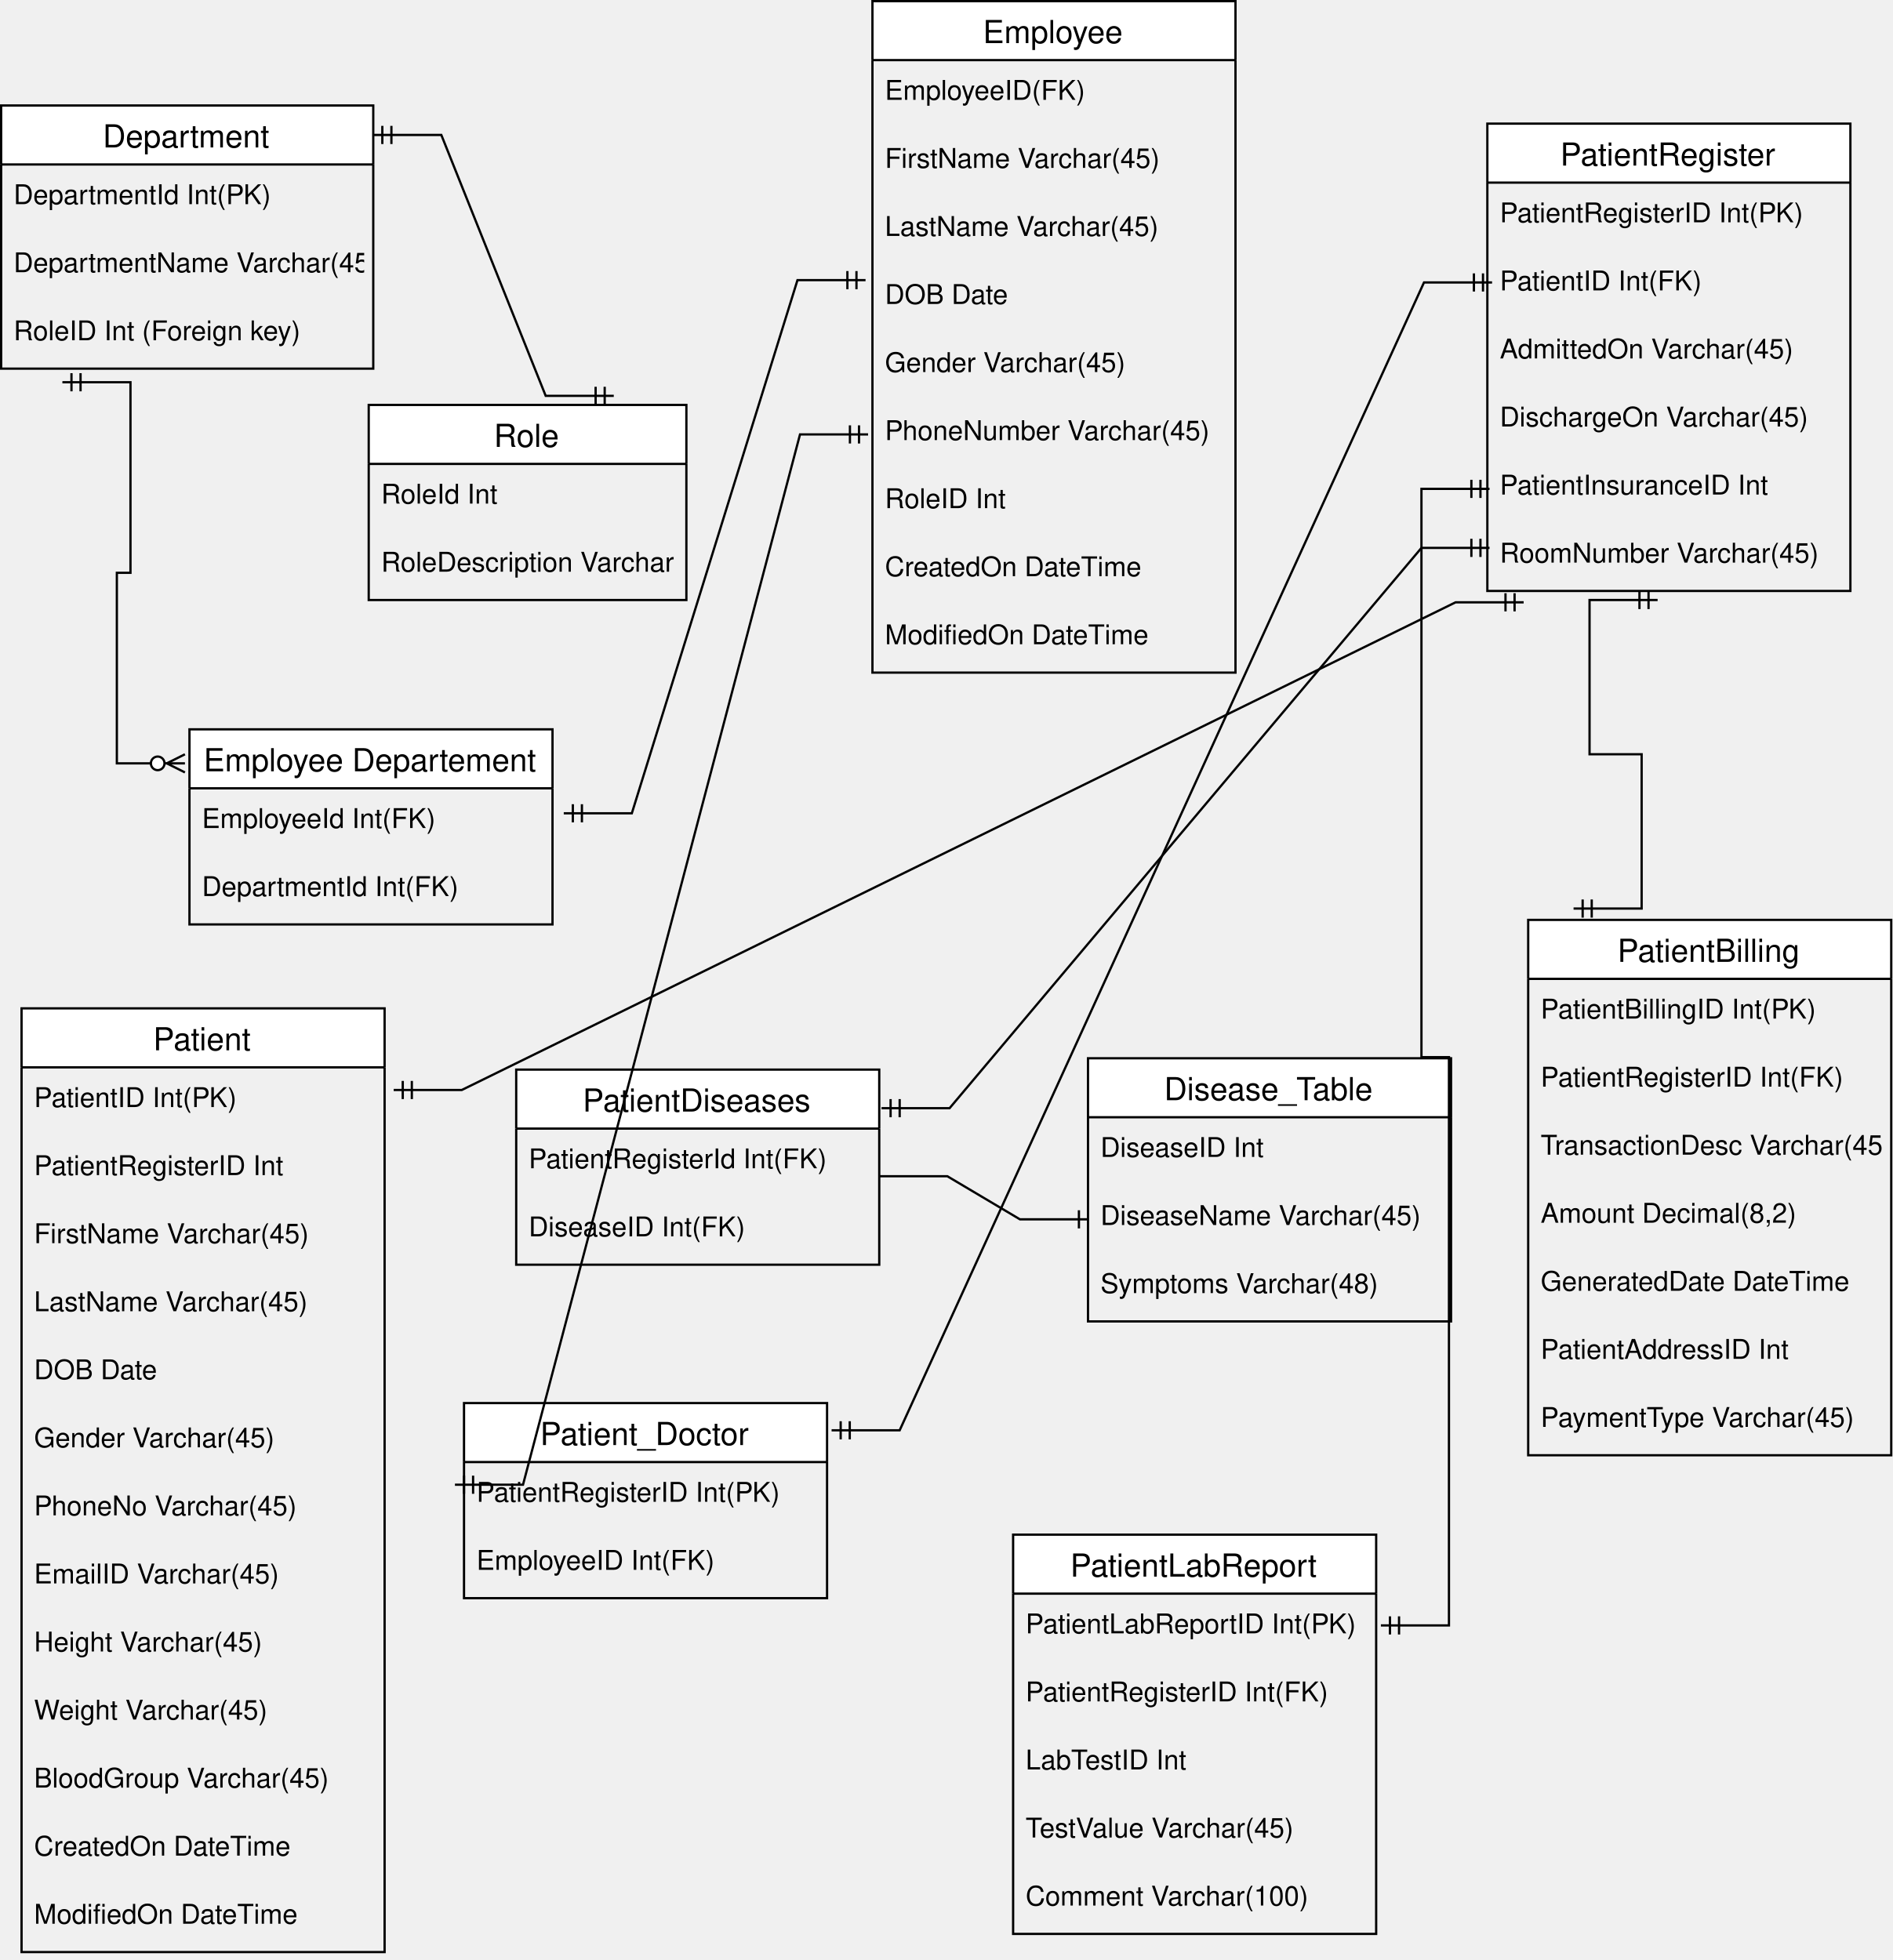
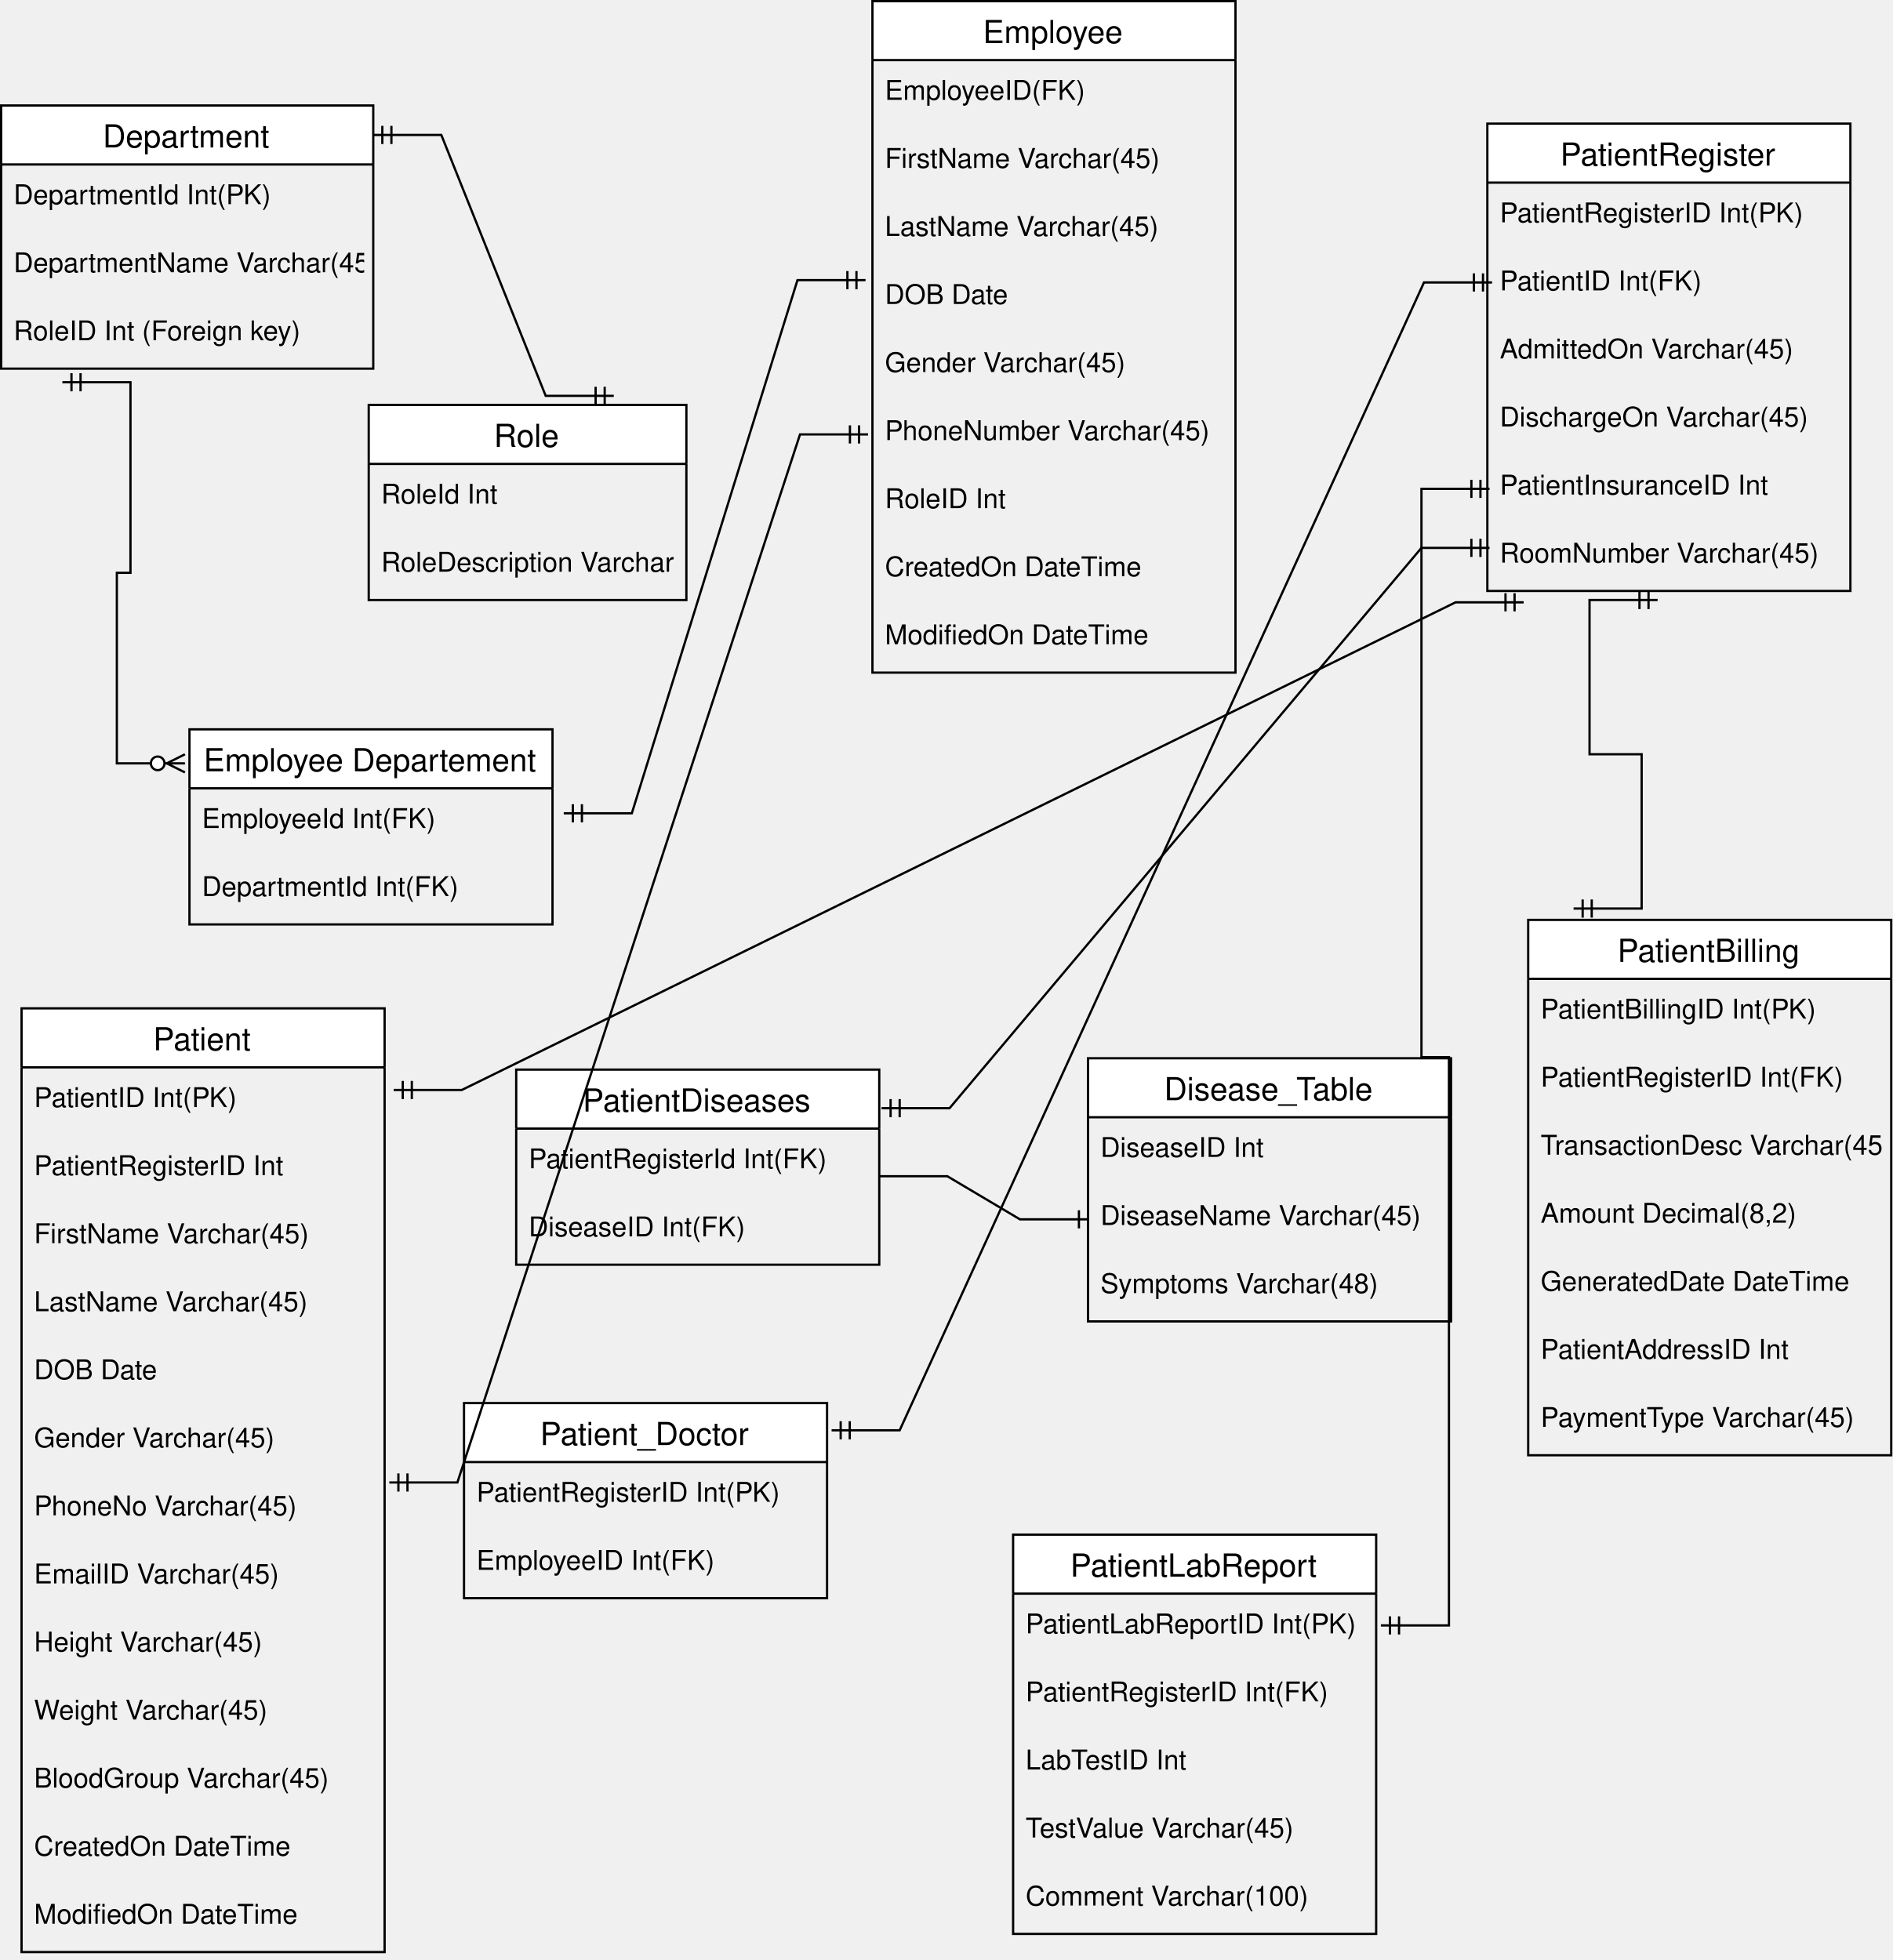
- <svg xmlns="http://www.w3.org/2000/svg" version="1.1" width="834px" height="864px" viewBox="-0.5 -0.5 834 864" content="&lt;mxfile host=&quot;app.diagrams.net&quot; modified=&quot;2022-04-12T17:17:25.870Z&quot; agent=&quot;5.0 (Windows NT 10.0; Win64; x64) AppleWebKit/537.36 (KHTML, like Gecko) Chrome/100.0.49.75 Safari/537.36&quot; etag=&quot;B2tW-2I9jpvIF2c7EKH_&quot; version=&quot;17.4.2&quot; type=&quot;github&quot;&gt;&lt;diagram id=&quot;Iy3N-nfoCOLkDRjxHkdD&quot; name=&quot;Page-1&quot;&gt;7Z1tc5s4EIB/jWd6H5xB4sXmY2Inae+aNpOkubtPHcUoNldAHsBN3F9/AiTbQvglRracqTqd1giQQc/uanclSx17EL9ep2g6uSEBjjrQCl479rADIYBen/5XlMyrkn4fVgXjNAyqImtZcB/+wuxOXjoLA5wJF+aERHk4ZYWgKhyRJMGjXLgQpSl5ES97JlEgFEzRGAs3FQX3IxRh6bK/wyCfsLeAvWX5RxyOJ+ybAfD86swTGv0Yp2SWsO/rQPu5/FOdjhGvi31vNkEBeVkpsi879iAlJK8+xa8DHBVtKzbb1Zqzi+dOcZLvdMPDt/x23PvP+e5bs5vvH3uPjxddABm+nyiasRYZYlppHhfVDmDnnD9+PudNlr2EcYQSenTxTJL8np2x6PFoEkbBZzQns+KZspy2ET+6mJA0/EWvRxE9BWgBPZ3mTCKgJ1xxX9zJ6kxxRq+55S8KakU36FW48DPKcv40JIrQNAufyucrboxROg6TC5LnJGYXoSgcJ/TziNaFU/5O1VMBhx7LDc3a/idOc/y6UsQa/hqTGOfpnF7CznYdt7qFKUkX2KyOl6XMAc+pyiaivDFZZ3I+XlS+ZE0/MNxvQu9vQP8poGc+JfmH27/+kASAvnVe8kvJDzwgEaHNNkxIJRFhFNWKsikahcn4M34uXspZltyx9yyKCG3N56hUkEkYBDgpgJIc5ehpIV1TEiZ52Q7uBf1LJXNgnbkdlz7TgB6D5TH9W1ye5gOS0MdEYYkOU9F4wYV4CJBhM+TN+rKdPWMNvd1I29ahQPOaG0F/QTGm5x5ROpqg9IPjGtytcLtHxO1+JN7g28dHN/gz6H6xXoNoPOoCCfYdifCnYaXP9N8PVyTFhc2D1g88/41wSxB3l4C1uPv6tduVgEtIcUB9HnZI3zfM53c4QnlIksvlGanVJnnMu2qcBOeFs0UPL+9+4ZQ8kBuUzHknvjwXoyT4WspF6RrhgMFd24kWj7ZRr1Zb1rIaekhemJav9FP065ram33HbSFvK3006It9tC/WkJFZOsLsplU/q1aP7QnVALdWD22vMc6lekr4i9duIw+eJA+X8TQic1zY+crw49K7M35dW7/OFkUGOE6DNWiQ2f7BnDq7t5b+wqW7Mi5do8K0c+kaMB/Q6G8K2wxoVaAbnbmjgnZk0IU7Z2x3a9sNQE803jJq56im25Hj8dJzD7jnbjRZ0opWJrsJ7+E02ZWj8ALvEGejNJwWvvgyDDes27BustrHZe1t8sGN5W7rddu+YLm7oNfbrZ+G/sGst7fB8R4aT2yNfrwjl9uTPbGrMM1MAlUxaf0+tyc7YoUZNKDVgm5MnR4VdK9hYOTrRZElQ7ncURu4b4C7GLfUSFceCbnGSUC9EqPE6jg7+jlDifPthLL5MoufDGylsHv6YdsSbHF40/Bt4WRb+vk6Et9Biml3HHxNWMf8EMamc27H2dbPWR61viFB+Bwa0CpBe/pBy3mRW5SH9FWHYUYbBWcSYpMR25kzP8sn3XLuvvaB6J6cLmHc7/A4zGhTmGHKLRrzjpJjvYa5pJV6c8/MUG5LWX9irC9H1EynLygsysGY8tam3IPinCLIj7eObdgHs+W8d1nLfaHkZrZ4s8K8I1PelyPsesdtTLoi2idg0uV4+yFFSYZGxYyEYnKCSaCp461/yKMvx93nMZmVE5iHeBTGKPpAO5wBNKRbkT6B8Y++PAnlGic4LZJp1QCXybKoYa1/DKS/NstyHgTU2c1MglwJaf0DIP2mvMq8mPb9MJ+a+QkqXXH9oyG+PEGh5otLiE3EvTNnHnHzpQgW0wmhvRv4hYQcgPzaVIsUhZmYu1ln3lHM7a9NsJhYWxVl/bG2L2dWzoM4zPngtum5FaHWH2b7clplGGYF3TE2rFWyPoFA25dzKtx6J9ksRcnIzE9Sw1p/oO3LSZU7QmIz11A5a+2hNrTW6vVn9HSHi3Yy4Vfr8MuxgBB+Ob6/G/iFhByAvKzldfIm/NqiNO8n/ILW2uypGfJUTVt7GLZYeVL4edfTA20I46WpIKw9+oKWnCMv8D6Wh8ZHU0Zaf+wFLXni4YDE1fJWC9DAsgzpdqS1R15U2NZ10sYJb+2Ed2ur1kFvxxUVnIOtTwvB9qS48b2bVeQd+d5g5+mGhnQb0ifgd8s5cbOAxgFI6/e/gZw4MwtoqAd9Au43kBNlZgUNRXRPwOWW82JmBQ3lnPUPdICGOYXlChrEgFboa2ufTwiBnC25jFEYlS62Aa0KtPblFRabDq2AZrsYGc4Kg2f9nOWk2N+Gs2rOvn7Oci7sIiIkuE7JbGpYq2Nt68+IQTkjZpZAUs5Zfz4MyvkwswSSetD602ENO/KwFPf3IRnllJUZwKrT3xkzP8u3WeKzyBywG/aDrYAEG7biMT/h2UnL3+GOPLBhR57l+u8dM3lMCeZjdtqNmyvKbjhb5ur7Q9m2xpA38Wyw7eunA9uOYMhhf9fpwCpmIjRCl/3x2tpmv49Sb0G7XmdOwnI3Pl7jL7UKur/zcKV6ztpNtzwmfT+Pp9S4ZauQ+wZyC8jHjLUaH08e35Bwqt0Lt2JOi67CiF8g7nyLX8P8H34r/fxvUX7WY0fD15XLhvOVg1uc0uC/7GdXdtCtbZfbGDVVO9Vu8LwWi7NWe9FuM44y7mPtyWv3RGfA5jzfvCkv/40m73V4C6jflbd5U245T39gwVxuxLzjDs30K9P5P6VwOp7PCwppBWfAtnnBUmDLo/nq0f4iuyqIm354qU8UPae+Lqe9nyh6fXHfSd8+qiTCo28Xvr8kdq0zCwiiaJ3B/URxYYXPLFu0xLan1xbzNNF2Fai2K9KnAtCCguQCr1bFvtaYL39yLBWQ87EnpwKNTgMov0SfqFZLEesTQFDbb73LJ6i9VQAhFAWwe2QbLGeGT04Al96ABWzRBDuVxdTqDayJQ47mmPJb+HCDu6c34PbFcQtQr+jQonj0iKmVKFqeKIr2CYiiZsfUdmxBgmywZ6/s8m6YVcT3dDiSJPKcwClL4tKJpB2I4ERWXumbeuYVuQa1cOvQUr21q1/8+O705R/WnEkb1OR27xxBvaJDm2J5BPHkFGCDKXZbhmXAFjTK0RuWLSZr76AArl4FcF0xSeb0atnVnTMTQHRqePLtWB3AO8iRMXEtEhMqe4Ay0QEV6JNKDXhDYkKzNy53AXt643Zt8x1HVQ9AD1NC8tXLUzSd3JAAF1f8Dw==&lt;/diagram&gt;&lt;/mxfile&gt;" resource="https://app.diagrams.net/?title=Copy%20of%20HMS%20system.drawio&amp;client=1#HMahima-01%2FTraining-Repository%2Fmain%2FHospital%20Management%20System%2FHospital%20Management%20System.drawio.svg" style="background-color: rgb(255, 255, 255);">
+ <svg xmlns="http://www.w3.org/2000/svg" version="1.1" width="834px" height="864px" viewBox="-0.5 -0.5 834 864" content="&lt;mxfile host=&quot;app.diagrams.net&quot; modified=&quot;2022-04-12T17:27:34.766Z&quot; agent=&quot;5.0 (Windows NT 10.0; Win64; x64) AppleWebKit/537.36 (KHTML, like Gecko) Chrome/100.0.49.75 Safari/537.36&quot; etag=&quot;jc5ucBeKNaPCPyJGLAx6&quot; version=&quot;17.4.3&quot; type=&quot;github&quot;&gt;&lt;diagram id=&quot;Iy3N-nfoCOLkDRjxHkdD&quot; name=&quot;Page-1&quot;&gt;7Z1tc5s4EIB/jWd6H5xB4sXmY2Inae+aNpOk6d2njmIUmysgD+Am7q8/8SJsIewQIwOeU6fTGgEy6Nld7a5kaaBP/NfrEC0XN8TB3gBqzutAnw4gBNAa0/+SknVWMh7DrGAeuk5WpG0K7t3fOL+Tla5cB0fchTEhXuwu80KQFc5IEOBZzF2IwpC88Jc9E8/hCpZojrmbkoL7GfKwcNl314kX+VvA0ab8I3bni/ybAbDs7MwTmv2ch2QV5N83gPpz+ic77SNWV/690QI55GWrSL8c6JOQkDj75L9OsJe0Ld9sVzvOFs8d4iCudcPDt/h2PvrX+GFrq5sfH0ePjxdDAHN8v5C3yltkimmlsZ9UO4GDc/b48Zo1WfTi+h4K6NHFMwni+/yMRo9nC9dzPqM1WSXPFMW0jdjRxYKE7m96PfLoKUAL6OkwziUCWtwV98mdeZ0hjug1t+xFQanoBr1yF35GUcyehngeWkbuU/p8yY0+CuducEHimPj5Rchz5wH9PKN14ZC9U/ZUwKDHYkPnbf8LhzF+3SrKG/4aEx/H4Zpekp8dGmZ2S64kQ6DndbxsZA5YRla24OUtl/VczudF5RvW9EOO+13o7T3oPzn0zKcg/nD71x+CANC3jlN+IfmJJ8QjtNmmAckkwvW8UlG0RDM3mH/Gz8lLGZuSu/w9kyJCW/PZSxVk4ToODhKgJEYxeiqka0ncIE7bwbygf6lkTrQzc2DSZ5rQY7A5pn+Ty8N4QgL6mMhN0WEqGi84EQ8OMqyGvF9f3mafs4ZWPdK6dizQrOZK0F+Qj+m5RxTOFij8YJgKdyPcZou4zY/Emnz7+Gg6fzrDL9qr481nQyDAviMe/jTN9Jn+++GKhDixeVD7idcKdyPc4+612xSAC0ixQ32e/JA2gRuv77CHYpcEl5szQqstYp911ThwzhNnix5e3v3GIXkgNyhYs058c85HgfM1lYvUNcJODndnJ5o82t6G3m5ZTavoIVlhmL7SL96vq2rv/DtuE3nb6qPBmO+jbb6GiKzCGc5v2vazSvXoFlcNMEv10Paa41ioJ4VfvHYTebAEebj0lx5Z48TOZ4Yfp96d8uua+nU6LzLAMCqsQYXMjo/m1OmjnfQLl+5KuXSVCtPMpavAfESjvy9sU6Blga505loFbYigE3dO2e7GthuAEW+8RdRGq6bbEOPx1HN3mOeuNFnQikYmuwrv8TTZFKPwBO8UR7PQXSa++CYMV6ybsK6y2u2ytvb54MpyN/W6dZuz3EMwGtXrp6F9NOtt7XG8p8oT26EfJ+RyW6InduWGkUqgSibdvc9tiY5YYgYVaLmgK1OnrYIeVQyMfL1IsmQoFjtqBfcdcItxyw7piiMh1zhwqFeilFgeZ6N7zlDgfLugbL6s/CcFWyrsUfewdQE2P7yp+DZwsrXu+RoC30mIaXfsfA3yjvnB9VXn3Iyz3j1ncdT6hjjus6tAywRtdQ9azIvcotilrzp1I9ooOBIQq4xYbc7sLJt0y7jbnQ9Ej8R0Sc79Ds/diDaFGqZ8Q2NOKDk2qphLmqk388wU5aaUu0+MjcWIOtfpCwqLclCmvLEptyA/pwiy4zfHNvSj2XLWu+zkXii5mi1erTAnZMrHYoRd7riVSZdEuwcmXYy3H0IURGiWzEhIJieoBJo83t0PeYzFuPvcJ6t0AvMUz1wfeR9ohzOBinQj0j0Y/xiLk1CucYDDJJmWDXCpLIsc1t2PgYx3ZlnOHYc6u5FKkEsh3f0AyLgqr7JOpn0/rJdqfoJMV7z70RBbnKBQ8sUFxCrirs2ZRdxsKYJiOiHU64EvJOQI5HemWoQoTMXc1TpzQjG3vTPBomJtWZS7j7VtMbNy7vhuzAa3Vc8tCXX3YbYtplWmbpTQnWPFWibrHgTatphTYdY7iFYhCmZqfpIc1t0H2raYVLkjxFdzDaWz7jzUhtpOvf6Mnu5w0k4q/Gocfhka4MIvw7brgS8k5AjkRS0vk1fh1xtKczrhF9R2Zk/VkKds2p2HYcXKk9zPu54eaEMoL00G4c6jL6iJOfIE72N6qHw0aaS7j72gJk48nBA/W96qAA00TZFuRrrzyIsK265OWjnhjZ3wYWnVOmjVXFHBONr6tBC8nRRXvne1ipyQ7w1qTzdUpJuQ7oHfLebE1QIaRyDdvf8NxMSZWkBDPugeuN9ATJSpFTQk0e2Byy3mxdQKGtI5dz/QASrmFKYraBAFWqKv3fl8QgjEbMmlj1wvdbEVaFmgO19eodh0aAt0vouR4iwxeO6es5gU+644y+Zsd89ZzIVdeIQ41yFZLRVreaz17jNiUMyIqSWQpHPuPh8GxXyYWgJJPuju02EVO/LkKe4fUzKLKSs1gFWmXxszO8u2WWKzyAxQD/vRVkCCFVvxqJ/w1NLyE9yRB1bsyLNZ/32gJo9Jwdxmp125uaLohufLXP14SNtWGfKmhtzQDc6Qw3Hd6cAyZiJUQhf98dLaZv9Ppd6rIL203JVPXPlLrYSuGq6Uyblz0y2OSd+v/SU1btE25LGC3ABym7FW5ROL4xsCTrl74WbMadGV67EL+J1v8asb/81upZ//ScrPRvnR9HXrsul66+AWhzT4T/vZ/TvoZhvT7nG0irVYs61n37aFvdmTVx/xzoDOeL57U172G03W67Amkb8rb/Wm3GKe/siCudmIueYOzfQrw/XfqXAals0KEmkFZ0DXWcFGYNOj9fZRbZHdFsT9v7PsjShaRnldTv0wUbTG/L6Ttt6qJMLWtws/XBKH2pkGOFHUzuBholhY4TNN5y2xbrVqi1lW6G0VYLsT9UYFoAY5yQVWqYpDrTFb/qQtFRDzsb1TgUqnAaRf0pqospWHeyOAoLTf+pBNUHuvAELIC+CwZRssZoZ7J4Abb0ADOm+CjcxitukNwJ5Jos5uYcMN5oHegDnmxy1AuaJji2LrEVMjUdQsXhT19kWxb46pbuicBOngwF7ZZFqWV8T2dGhJEllOoM+SuHEiaQfCOZGZV/qunnlLrkEp3JIs1W929cVv7U5Q/mHJmdRBSW4PzhGUKzq2KRZHEHunAHtMsdkwLAM6p1FGq2FZMTe7hgKYPVMA0+STZMaolF2tnZkAvFPDkm9tdQAnkCPbKa7gcPOfZjmgBGVqYv8rMsT7d1vtjfiL9v9AV1wv7bxjyDL/9DAkJN6+PETLxQ1xcHLFfw==&lt;/diagram&gt;&lt;/mxfile&gt;" resource="https://app.diagrams.net/?title=Copy%20of%20HMS%20system.drawio&amp;client=1#HMahima-01%2FTraining-Repository%2Fmain%2FHospital%20Management%20System%2FHospital%20Management%20System.drawio.svg" style="background-color: rgb(255, 255, 255);">
  <defs>
    <clipPath id="mx-clip-4-77-156-30-0">
      <rect x="4" y="77" width="156" height="30" />
    </clipPath>
    <clipPath id="mx-clip-4-107-156-30-0">
      <rect x="4" y="107" width="156" height="30" />
    </clipPath>
    <clipPath id="mx-clip-4-137-156-30-0">
      <rect x="4" y="137" width="156" height="30" />
    </clipPath>
    <clipPath id="mx-clip-87-352-152-30-0">
      <rect x="87" y="352" width="152" height="30" />
    </clipPath>
    <clipPath id="mx-clip-87-382-152-30-0">
      <rect x="87" y="382" width="152" height="30" />
    </clipPath>
    <clipPath id="mx-clip-166-209-132-30-0">
      <rect x="166" y="209" width="132" height="30" />
    </clipPath>
    <clipPath id="mx-clip-166-239-132-30-0">
      <rect x="166" y="239" width="132" height="30" />
    </clipPath>
    <clipPath id="mx-clip-388-31-152-30-0">
      <rect x="388" y="31" width="152" height="30" />
    </clipPath>
    <clipPath id="mx-clip-388-61-152-30-0">
      <rect x="388" y="61" width="152" height="30" />
    </clipPath>
    <clipPath id="mx-clip-388-91-152-30-0">
      <rect x="388" y="91" width="152" height="30" />
    </clipPath>
    <clipPath id="mx-clip-388-121-152-30-0">
      <rect x="388" y="121" width="152" height="30" />
    </clipPath>
    <clipPath id="mx-clip-388-151-152-30-0">
      <rect x="388" y="151" width="152" height="30" />
    </clipPath>
    <clipPath id="mx-clip-388-181-152-30-0">
      <rect x="388" y="181" width="152" height="30" />
    </clipPath>
    <clipPath id="mx-clip-388-211-152-30-0">
      <rect x="388" y="211" width="152" height="30" />
    </clipPath>
    <clipPath id="mx-clip-388-241-152-30-0">
      <rect x="388" y="241" width="152" height="30" />
    </clipPath>
    <clipPath id="mx-clip-388-271-152-30-0">
      <rect x="388" y="271" width="152" height="30" />
    </clipPath>
    <clipPath id="mx-clip-231-502-152-30-0">
      <rect x="231" y="502" width="152" height="30" />
    </clipPath>
    <clipPath id="mx-clip-231-532-152-30-0">
      <rect x="231" y="532" width="152" height="30" />
    </clipPath>
    <clipPath id="mx-clip-677-436-152-30-0">
      <rect x="677" y="436" width="152" height="30" />
    </clipPath>
    <clipPath id="mx-clip-677-466-152-30-0">
      <rect x="677" y="466" width="152" height="30" />
    </clipPath>
    <clipPath id="mx-clip-677-496-152-30-0">
      <rect x="677" y="496" width="152" height="30" />
    </clipPath>
    <clipPath id="mx-clip-677-526-152-30-0">
      <rect x="677" y="526" width="152" height="30" />
    </clipPath>
    <clipPath id="mx-clip-677-556-152-30-0">
      <rect x="677" y="556" width="152" height="30" />
    </clipPath>
    <clipPath id="mx-clip-677-586-152-30-0">
      <rect x="677" y="586" width="152" height="30" />
    </clipPath>
    <clipPath id="mx-clip-677-616-152-30-0">
      <rect x="677" y="616" width="152" height="30" />
    </clipPath>
    <clipPath id="mx-clip-659-85-152-30-0">
      <rect x="659" y="85" width="152" height="30" />
    </clipPath>
    <clipPath id="mx-clip-659-115-152-30-0">
      <rect x="659" y="115" width="152" height="30" />
    </clipPath>
    <clipPath id="mx-clip-659-145-152-30-0">
      <rect x="659" y="145" width="152" height="30" />
    </clipPath>
    <clipPath id="mx-clip-659-175-152-30-0">
      <rect x="659" y="175" width="152" height="30" />
    </clipPath>
    <clipPath id="mx-clip-659-205-152-30-0">
      <rect x="659" y="205" width="152" height="30" />
    </clipPath>
    <clipPath id="mx-clip-659-235-152-30-0">
      <rect x="659" y="235" width="152" height="30" />
    </clipPath>
    <clipPath id="mx-clip-450-707-152-30-0">
      <rect x="450" y="707" width="152" height="30" />
    </clipPath>
    <clipPath id="mx-clip-450-737-152-30-0">
      <rect x="450" y="737" width="152" height="30" />
    </clipPath>
    <clipPath id="mx-clip-450-767-152-30-0">
      <rect x="450" y="767" width="152" height="30" />
    </clipPath>
    <clipPath id="mx-clip-450-797-152-30-0">
      <rect x="450" y="797" width="152" height="30" />
    </clipPath>
    <clipPath id="mx-clip-450-827-152-30-0">
      <rect x="450" y="827" width="152" height="30" />
    </clipPath>
    <clipPath id="mx-clip-13-475-152-30-0">
      <rect x="13" y="475" width="152" height="30" />
    </clipPath>
    <clipPath id="mx-clip-13-505-152-30-0">
      <rect x="13" y="505" width="152" height="30" />
    </clipPath>
    <clipPath id="mx-clip-13-535-152-30-0">
      <rect x="13" y="535" width="152" height="30" />
    </clipPath>
    <clipPath id="mx-clip-13-565-152-30-0">
      <rect x="13" y="565" width="152" height="30" />
    </clipPath>
    <clipPath id="mx-clip-13-595-152-30-0">
      <rect x="13" y="595" width="152" height="30" />
    </clipPath>
    <clipPath id="mx-clip-13-625-152-30-0">
      <rect x="13" y="625" width="152" height="30" />
    </clipPath>
    <clipPath id="mx-clip-13-655-152-30-0">
      <rect x="13" y="655" width="152" height="30" />
    </clipPath>
    <clipPath id="mx-clip-13-685-152-30-0">
      <rect x="13" y="685" width="152" height="30" />
    </clipPath>
    <clipPath id="mx-clip-13-715-152-30-0">
      <rect x="13" y="715" width="152" height="30" />
    </clipPath>
    <clipPath id="mx-clip-13-745-152-30-0">
      <rect x="13" y="745" width="152" height="30" />
    </clipPath>
    <clipPath id="mx-clip-13-775-152-30-0">
      <rect x="13" y="775" width="152" height="30" />
    </clipPath>
    <clipPath id="mx-clip-13-805-152-30-0">
      <rect x="13" y="805" width="152" height="30" />
    </clipPath>
    <clipPath id="mx-clip-13-835-152-30-0">
      <rect x="13" y="835" width="152" height="30" />
    </clipPath>
    <clipPath id="mx-clip-208-649-152-30-0">
      <rect x="208" y="649" width="152" height="30" />
    </clipPath>
    <clipPath id="mx-clip-208-679-152-30-0">
      <rect x="208" y="679" width="152" height="30" />
    </clipPath>
    <clipPath id="mx-clip-483-497-152-30-0">
      <rect x="483" y="497" width="152" height="30" />
    </clipPath>
    <clipPath id="mx-clip-483-527-152-30-0">
      <rect x="483" y="527" width="152" height="30" />
    </clipPath>
    <clipPath id="mx-clip-483-557-152-30-0">
      <rect x="483" y="557" width="152" height="30" />
    </clipPath>
  </defs>
  <g>
    <path d="M 0 72 L 0 46 L 164 46 L 164 72" fill="rgb(255, 255, 255)" stroke="rgb(0, 0, 0)" stroke-miterlimit="10" pointer-events="all" />
    <path d="M 0 72 L 0 162 L 164 162 L 164 72" fill="none" stroke="rgb(0, 0, 0)" stroke-miterlimit="10" pointer-events="none" />
    <path d="M 0 72 L 164 72" fill="none" stroke="rgb(0, 0, 0)" stroke-miterlimit="10" pointer-events="none" />
    <g fill="rgb(0, 0, 0)" font-family="Helvetica" pointer-events="none" text-anchor="middle" font-size="14px">
      <text x="81.5" y="64.5">Department </text>
    </g>
    <g fill="rgb(0, 0, 0)" font-family="Helvetica" pointer-events="none" clip-path="url(#mx-clip-4-77-156-30-0)" font-size="12px">
      <text x="5.5" y="89.5">DepartmentId Int(PK)</text>
    </g>
    <g fill="rgb(0, 0, 0)" font-family="Helvetica" pointer-events="none" clip-path="url(#mx-clip-4-107-156-30-0)" font-size="12px">
      <text x="5.5" y="119.5">DepartmentName Varchar(45)</text>
    </g>
    <g fill="rgb(0, 0, 0)" font-family="Helvetica" pointer-events="none" clip-path="url(#mx-clip-4-137-156-30-0)" font-size="12px">
      <text x="5.5" y="149.5">RoleID Int (Foreign key)</text>
    </g>
    <path d="M 27 168 L 57 168 L 57 252 L 51 252 L 51 336 L 81 336" fill="none" stroke="rgb(0, 0, 0)" stroke-miterlimit="10" pointer-events="none" />
    <path d="M 31 164 L 31 172 M 35 164 L 35 172" fill="none" stroke="rgb(0, 0, 0)" stroke-miterlimit="10" pointer-events="none" />
    <ellipse cx="69" cy="336" rx="3" ry="3" fill="#ffffff" stroke="rgb(0, 0, 0)" pointer-events="none" />
    <path d="M 81 332 L 73 336 L 81 340" fill="none" stroke="rgb(0, 0, 0)" stroke-miterlimit="10" pointer-events="none" />
    <path d="M 83 347 L 83 321 L 243 321 L 243 347" fill="rgb(255, 255, 255)" stroke="rgb(0, 0, 0)" stroke-miterlimit="10" pointer-events="none" />
    <path d="M 83 347 L 83 407 L 243 407 L 243 347" fill="none" stroke="rgb(0, 0, 0)" stroke-miterlimit="10" pointer-events="none" />
    <path d="M 83 347 L 243 347" fill="none" stroke="rgb(0, 0, 0)" stroke-miterlimit="10" pointer-events="none" />
    <g fill="rgb(0, 0, 0)" font-family="Helvetica" pointer-events="none" text-anchor="middle" font-size="14px">
      <text x="162.5" y="339.5">Employee Departement</text>
    </g>
    <g fill="rgb(0, 0, 0)" font-family="Helvetica" pointer-events="none" clip-path="url(#mx-clip-87-352-152-30-0)" font-size="12px">
      <text x="88.5" y="364.5">EmployeeId Int(FK)</text>
    </g>
    <g fill="rgb(0, 0, 0)" font-family="Helvetica" pointer-events="none" clip-path="url(#mx-clip-87-382-152-30-0)" font-size="12px">
      <text x="88.5" y="394.5">DepartmentId Int(FK)</text>
    </g>
    <path d="M 162 204 L 162 178 L 302 178 L 302 204" fill="rgb(255, 255, 255)" stroke="rgb(0, 0, 0)" stroke-miterlimit="10" pointer-events="none" />
    <path d="M 162 204 L 162 264 L 302 264 L 302 204" fill="none" stroke="rgb(0, 0, 0)" stroke-miterlimit="10" pointer-events="none" />
    <path d="M 162 204 L 302 204" fill="none" stroke="rgb(0, 0, 0)" stroke-miterlimit="10" pointer-events="none" />
    <g fill="rgb(0, 0, 0)" font-family="Helvetica" pointer-events="none" text-anchor="middle" font-size="14px">
      <text x="231.5" y="196.5">Role</text>
    </g>
    <g fill="rgb(0, 0, 0)" font-family="Helvetica" pointer-events="none" clip-path="url(#mx-clip-166-209-132-30-0)" font-size="12px">
      <text x="167.5" y="221.5">RoleId Int</text>
    </g>
    <g fill="rgb(0, 0, 0)" font-family="Helvetica" pointer-events="none" clip-path="url(#mx-clip-166-239-132-30-0)" font-size="12px">
      <text x="167.5" y="251.5">RoleDescription Varchar</text>
    </g>
    <path d="M 384 26 L 384 0 L 544 0 L 544 26" fill="rgb(255, 255, 255)" stroke="rgb(0, 0, 0)" stroke-miterlimit="10" pointer-events="none" />
    <path d="M 384 26 L 384 296 L 544 296 L 544 26" fill="none" stroke="rgb(0, 0, 0)" stroke-miterlimit="10" pointer-events="none" />
    <path d="M 384 26 L 544 26" fill="none" stroke="rgb(0, 0, 0)" stroke-miterlimit="10" pointer-events="none" />
    <g fill="rgb(0, 0, 0)" font-family="Helvetica" pointer-events="none" text-anchor="middle" font-size="14px">
      <text x="463.5" y="18.5">Employee</text>
    </g>
    <g fill="rgb(0, 0, 0)" font-family="Helvetica" pointer-events="none" clip-path="url(#mx-clip-388-31-152-30-0)" font-size="12px">
      <text x="389.5" y="43.5">EmployeeID(FK)</text>
    </g>
    <g fill="rgb(0, 0, 0)" font-family="Helvetica" pointer-events="none" clip-path="url(#mx-clip-388-61-152-30-0)" font-size="12px">
      <text x="389.5" y="73.5">FirstName Varchar(45)</text>
    </g>
    <g fill="rgb(0, 0, 0)" font-family="Helvetica" pointer-events="none" clip-path="url(#mx-clip-388-91-152-30-0)" font-size="12px">
      <text x="389.5" y="103.5">LastName Varchar(45)</text>
    </g>
    <g fill="rgb(0, 0, 0)" font-family="Helvetica" pointer-events="none" clip-path="url(#mx-clip-388-121-152-30-0)" font-size="12px">
      <text x="389.5" y="133.5">DOB Date</text>
    </g>
    <g fill="rgb(0, 0, 0)" font-family="Helvetica" pointer-events="none" clip-path="url(#mx-clip-388-151-152-30-0)" font-size="12px">
      <text x="389.5" y="163.5">Gender Varchar(45)</text>
    </g>
    <g fill="rgb(0, 0, 0)" font-family="Helvetica" pointer-events="none" clip-path="url(#mx-clip-388-181-152-30-0)" font-size="12px">
      <text x="389.5" y="193.5">PhoneNumber Varchar(45)</text>
    </g>
    <g fill="rgb(0, 0, 0)" font-family="Helvetica" pointer-events="none" clip-path="url(#mx-clip-388-211-152-30-0)" font-size="12px">
      <text x="389.5" y="223.5">RoleID Int</text>
    </g>
    <g fill="rgb(0, 0, 0)" font-family="Helvetica" pointer-events="none" clip-path="url(#mx-clip-388-241-152-30-0)" font-size="12px">
      <text x="389.5" y="253.5">CreatedOn DateTime</text>
    </g>
    <g fill="rgb(0, 0, 0)" font-family="Helvetica" pointer-events="none" clip-path="url(#mx-clip-388-271-152-30-0)" font-size="12px">
      <text x="389.5" y="283.5">ModifiedOn DateTime</text>
    </g>
    <path d="M 227 497 L 227 471 L 387 471 L 387 497" fill="rgb(255, 255, 255)" stroke="rgb(0, 0, 0)" stroke-miterlimit="10" pointer-events="none" />
    <path d="M 227 497 L 227 557 L 387 557 L 387 497" fill="none" stroke="rgb(0, 0, 0)" stroke-miterlimit="10" pointer-events="none" />
    <path d="M 227 497 L 387 497" fill="none" stroke="rgb(0, 0, 0)" stroke-miterlimit="10" pointer-events="none" />
    <g fill="rgb(0, 0, 0)" font-family="Helvetica" pointer-events="none" text-anchor="middle" font-size="14px">
      <text x="306.5" y="489.5">PatientDiseases</text>
    </g>
    <g fill="rgb(0, 0, 0)" font-family="Helvetica" pointer-events="none" clip-path="url(#mx-clip-231-502-152-30-0)" font-size="12px">
      <text x="232.5" y="514.5">PatientRegisterId Int(FK)</text>
    </g>
    <g fill="rgb(0, 0, 0)" font-family="Helvetica" pointer-events="none" clip-path="url(#mx-clip-231-532-152-30-0)" font-size="12px">
      <text x="232.5" y="544.5">DiseaseID Int(FK)</text>
    </g>
    <path d="M 673 431 L 673 405 L 833 405 L 833 431" fill="rgb(255, 255, 255)" stroke="rgb(0, 0, 0)" stroke-miterlimit="10" pointer-events="none" />
    <path d="M 673 431 L 673 641 L 833 641 L 833 431" fill="none" stroke="rgb(0, 0, 0)" stroke-miterlimit="10" pointer-events="none" />
    <path d="M 673 431 L 833 431" fill="none" stroke="rgb(0, 0, 0)" stroke-miterlimit="10" pointer-events="none" />
    <g fill="rgb(0, 0, 0)" font-family="Helvetica" pointer-events="none" text-anchor="middle" font-size="14px">
      <text x="752.5" y="423.5">PatientBilling</text>
    </g>
    <g fill="rgb(0, 0, 0)" font-family="Helvetica" pointer-events="none" clip-path="url(#mx-clip-677-436-152-30-0)" font-size="12px">
      <text x="678.5" y="448.5">PatientBillingID Int(PK)</text>
    </g>
    <g fill="rgb(0, 0, 0)" font-family="Helvetica" pointer-events="none" clip-path="url(#mx-clip-677-466-152-30-0)" font-size="12px">
      <text x="678.5" y="478.5">PatientRegisterID Int(FK)</text>
    </g>
    <g fill="rgb(0, 0, 0)" font-family="Helvetica" pointer-events="none" clip-path="url(#mx-clip-677-496-152-30-0)" font-size="12px">
      <text x="678.5" y="508.5">TransactionDesc Varchar(45)</text>
    </g>
    <g fill="rgb(0, 0, 0)" font-family="Helvetica" pointer-events="none" clip-path="url(#mx-clip-677-526-152-30-0)" font-size="12px">
      <text x="678.5" y="538.5">Amount Decimal(8,2)</text>
    </g>
    <g fill="rgb(0, 0, 0)" font-family="Helvetica" pointer-events="none" clip-path="url(#mx-clip-677-556-152-30-0)" font-size="12px">
      <text x="678.5" y="568.5">GeneratedDate DateTime</text>
    </g>
    <g fill="rgb(0, 0, 0)" font-family="Helvetica" pointer-events="none" clip-path="url(#mx-clip-677-586-152-30-0)" font-size="12px">
      <text x="678.5" y="598.5">PatientAddressID Int</text>
    </g>
    <g fill="rgb(0, 0, 0)" font-family="Helvetica" pointer-events="none" clip-path="url(#mx-clip-677-616-152-30-0)" font-size="12px">
      <text x="678.5" y="628.5">PaymentType Varchar(45)</text>
    </g>
    <path d="M 655 80 L 655 54 L 815 54 L 815 80" fill="rgb(255, 255, 255)" stroke="rgb(0, 0, 0)" stroke-miterlimit="10" pointer-events="none" />
    <path d="M 655 80 L 655 260 L 815 260 L 815 80" fill="none" stroke="rgb(0, 0, 0)" stroke-miterlimit="10" pointer-events="none" />
    <path d="M 655 80 L 815 80" fill="none" stroke="rgb(0, 0, 0)" stroke-miterlimit="10" pointer-events="none" />
    <g fill="rgb(0, 0, 0)" font-family="Helvetica" pointer-events="none" text-anchor="middle" font-size="14px">
      <text x="734.5" y="72.5">PatientRegister</text>
    </g>
    <g fill="rgb(0, 0, 0)" font-family="Helvetica" pointer-events="none" clip-path="url(#mx-clip-659-85-152-30-0)" font-size="12px">
      <text x="660.5" y="97.5">PatientRegisterID Int(PK)</text>
    </g>
    <g fill="rgb(0, 0, 0)" font-family="Helvetica" pointer-events="none" clip-path="url(#mx-clip-659-115-152-30-0)" font-size="12px">
      <text x="660.5" y="127.5">PatientID Int(FK)</text>
    </g>
    <g fill="rgb(0, 0, 0)" font-family="Helvetica" pointer-events="none" clip-path="url(#mx-clip-659-145-152-30-0)" font-size="12px">
      <text x="660.5" y="157.5">AdmittedOn Varchar(45)</text>
    </g>
    <g fill="rgb(0, 0, 0)" font-family="Helvetica" pointer-events="none" clip-path="url(#mx-clip-659-175-152-30-0)" font-size="12px">
      <text x="660.5" y="187.5">DischargeOn Varchar(45)</text>
    </g>
    <g fill="rgb(0, 0, 0)" font-family="Helvetica" pointer-events="none" clip-path="url(#mx-clip-659-205-152-30-0)" font-size="12px">
      <text x="660.5" y="217.5">PatientInsuranceID Int</text>
    </g>
    <g fill="rgb(0, 0, 0)" font-family="Helvetica" pointer-events="none" clip-path="url(#mx-clip-659-235-152-30-0)" font-size="12px">
      <text x="660.5" y="247.5">RoomNumber Varchar(45)</text>
    </g>
    <path d="M 446 702 L 446 676 L 606 676 L 606 702" fill="rgb(255, 255, 255)" stroke="rgb(0, 0, 0)" stroke-miterlimit="10" pointer-events="none" />
    <path d="M 446 702 L 446 852 L 606 852 L 606 702" fill="none" stroke="rgb(0, 0, 0)" stroke-miterlimit="10" pointer-events="none" />
    <path d="M 446 702 L 606 702" fill="none" stroke="rgb(0, 0, 0)" stroke-miterlimit="10" pointer-events="none" />
    <g fill="rgb(0, 0, 0)" font-family="Helvetica" pointer-events="none" text-anchor="middle" font-size="14px">
      <text x="525.5" y="694.5">PatientLabReport</text>
    </g>
    <g fill="rgb(0, 0, 0)" font-family="Helvetica" pointer-events="none" clip-path="url(#mx-clip-450-707-152-30-0)" font-size="12px">
      <text x="451.5" y="719.5">PatientLabReportID Int(PK)</text>
    </g>
    <g fill="rgb(0, 0, 0)" font-family="Helvetica" pointer-events="none" clip-path="url(#mx-clip-450-737-152-30-0)" font-size="12px">
      <text x="451.5" y="749.5">PatientRegisterID Int(FK)</text>
    </g>
    <g fill="rgb(0, 0, 0)" font-family="Helvetica" pointer-events="none" clip-path="url(#mx-clip-450-767-152-30-0)" font-size="12px">
      <text x="451.5" y="779.5">LabTestID Int</text>
    </g>
    <g fill="rgb(0, 0, 0)" font-family="Helvetica" pointer-events="none" clip-path="url(#mx-clip-450-797-152-30-0)" font-size="12px">
      <text x="451.5" y="809.5">TestValue Varchar(45)</text>
    </g>
    <g fill="rgb(0, 0, 0)" font-family="Helvetica" pointer-events="none" clip-path="url(#mx-clip-450-827-152-30-0)" font-size="12px">
      <text x="451.5" y="839.5">Comment Varchar(100)</text>
    </g>
    <path d="M 9 470 L 9 444 L 169 444 L 169 470" fill="rgb(255, 255, 255)" stroke="rgb(0, 0, 0)" stroke-miterlimit="10" pointer-events="none" />
    <path d="M 9 470 L 9 860 L 169 860 L 169 470" fill="none" stroke="rgb(0, 0, 0)" stroke-miterlimit="10" pointer-events="none" />
    <path d="M 9 470 L 169 470" fill="none" stroke="rgb(0, 0, 0)" stroke-miterlimit="10" pointer-events="none" />
    <g fill="rgb(0, 0, 0)" font-family="Helvetica" pointer-events="none" text-anchor="middle" font-size="14px">
      <text x="88.5" y="462.5">Patient</text>
    </g>
    <g fill="rgb(0, 0, 0)" font-family="Helvetica" pointer-events="none" clip-path="url(#mx-clip-13-475-152-30-0)" font-size="12px">
      <text x="14.5" y="487.5">PatientID Int(PK)</text>
    </g>
    <g fill="rgb(0, 0, 0)" font-family="Helvetica" pointer-events="none" clip-path="url(#mx-clip-13-505-152-30-0)" font-size="12px">
      <text x="14.5" y="517.5">PatientRegisterID Int</text>
    </g>
    <g fill="rgb(0, 0, 0)" font-family="Helvetica" pointer-events="none" clip-path="url(#mx-clip-13-535-152-30-0)" font-size="12px">
      <text x="14.5" y="547.5">FirstName Varchar(45)</text>
    </g>
    <g fill="rgb(0, 0, 0)" font-family="Helvetica" pointer-events="none" clip-path="url(#mx-clip-13-565-152-30-0)" font-size="12px">
      <text x="14.5" y="577.5">LastName Varchar(45)</text>
    </g>
    <g fill="rgb(0, 0, 0)" font-family="Helvetica" pointer-events="none" clip-path="url(#mx-clip-13-595-152-30-0)" font-size="12px">
      <text x="14.5" y="607.5">DOB Date</text>
    </g>
    <g fill="rgb(0, 0, 0)" font-family="Helvetica" pointer-events="none" clip-path="url(#mx-clip-13-625-152-30-0)" font-size="12px">
      <text x="14.5" y="637.5">Gender Varchar(45)</text>
    </g>
    <g fill="rgb(0, 0, 0)" font-family="Helvetica" pointer-events="none" clip-path="url(#mx-clip-13-655-152-30-0)" font-size="12px">
      <text x="14.5" y="667.5">PhoneNo Varchar(45)</text>
    </g>
    <g fill="rgb(0, 0, 0)" font-family="Helvetica" pointer-events="none" clip-path="url(#mx-clip-13-685-152-30-0)" font-size="12px">
      <text x="14.5" y="697.5">EmailID Varchar(45)</text>
    </g>
    <g fill="rgb(0, 0, 0)" font-family="Helvetica" pointer-events="none" clip-path="url(#mx-clip-13-715-152-30-0)" font-size="12px">
      <text x="14.5" y="727.5">Height Varchar(45)</text>
    </g>
    <g fill="rgb(0, 0, 0)" font-family="Helvetica" pointer-events="none" clip-path="url(#mx-clip-13-745-152-30-0)" font-size="12px">
      <text x="14.5" y="757.5">Weight Varchar(45)</text>
    </g>
    <g fill="rgb(0, 0, 0)" font-family="Helvetica" pointer-events="none" clip-path="url(#mx-clip-13-775-152-30-0)" font-size="12px">
      <text x="14.5" y="787.5">BloodGroup Varchar(45)</text>
    </g>
    <g fill="rgb(0, 0, 0)" font-family="Helvetica" pointer-events="none" clip-path="url(#mx-clip-13-805-152-30-0)" font-size="12px">
      <text x="14.5" y="817.5">CreatedOn DateTime</text>
    </g>
    <g fill="rgb(0, 0, 0)" font-family="Helvetica" pointer-events="none" clip-path="url(#mx-clip-13-835-152-30-0)" font-size="12px">
      <text x="14.5" y="847.5">ModifiedOn DateTime</text>
    </g>
    <path d="M 204 644 L 204 618 L 364 618 L 364 644" fill="rgb(255, 255, 255)" stroke="rgb(0, 0, 0)" stroke-miterlimit="10" pointer-events="none" />
    <path d="M 204 644 L 204 704 L 364 704 L 364 644" fill="none" stroke="rgb(0, 0, 0)" stroke-miterlimit="10" pointer-events="none" />
    <path d="M 204 644 L 364 644" fill="none" stroke="rgb(0, 0, 0)" stroke-miterlimit="10" pointer-events="none" />
    <g fill="rgb(0, 0, 0)" font-family="Helvetica" pointer-events="none" text-anchor="middle" font-size="14px">
      <text x="283.5" y="636.5">Patient_Doctor</text>
    </g>
    <g fill="rgb(0, 0, 0)" font-family="Helvetica" pointer-events="none" clip-path="url(#mx-clip-208-649-152-30-0)" font-size="12px">
      <text x="209.5" y="661.5">PatientRegisterID Int(PK)</text>
    </g>
    <g fill="rgb(0, 0, 0)" font-family="Helvetica" pointer-events="none" clip-path="url(#mx-clip-208-679-152-30-0)" font-size="12px">
      <text x="209.5" y="691.5">EmployeeID Int(FK)</text>
    </g>
    <path d="M 479 492 L 479 466 L 639 466 L 639 492" fill="rgb(255, 255, 255)" stroke="rgb(0, 0, 0)" stroke-miterlimit="10" pointer-events="none" />
    <path d="M 479 492 L 479 582 L 639 582 L 639 492" fill="none" stroke="rgb(0, 0, 0)" stroke-miterlimit="10" pointer-events="none" />
    <path d="M 479 492 L 639 492" fill="none" stroke="rgb(0, 0, 0)" stroke-miterlimit="10" pointer-events="none" />
    <g fill="rgb(0, 0, 0)" font-family="Helvetica" pointer-events="none" text-anchor="middle" font-size="14px">
      <text x="558.5" y="484.5">Disease_Table</text>
    </g>
    <g fill="rgb(0, 0, 0)" font-family="Helvetica" pointer-events="none" clip-path="url(#mx-clip-483-497-152-30-0)" font-size="12px">
      <text x="484.5" y="509.5">DiseaseID Int</text>
    </g>
    <g fill="rgb(0, 0, 0)" font-family="Helvetica" pointer-events="none" clip-path="url(#mx-clip-483-527-152-30-0)" font-size="12px">
      <text x="484.5" y="539.5">DiseaseName Varchar(45)</text>
    </g>
    <g fill="rgb(0, 0, 0)" font-family="Helvetica" pointer-events="none" clip-path="url(#mx-clip-483-557-152-30-0)" font-size="12px">
      <text x="484.5" y="569.5">Symptoms Varchar(48)</text>
    </g>
    <path d="M 387 518 L 417 518 L 449 537 L 479 537" fill="none" stroke="rgb(0, 0, 0)" stroke-miterlimit="10" pointer-events="none" />
    <path d="M 475 541 L 475 533" fill="none" stroke="rgb(0, 0, 0)" stroke-miterlimit="10" pointer-events="none" />
    <path d="M 693 400 L 723 400 L 723 331.99 L 700.04 331.99 L 700.04 263.99 L 730.04 263.99" fill="none" stroke="rgb(0, 0, 0)" stroke-miterlimit="10" pointer-events="none" />
    <path d="M 697 396 L 697 404 M 701 396 L 701 404" fill="none" stroke="rgb(0, 0, 0)" stroke-miterlimit="10" pointer-events="none" />
    <path d="M 726.04 267.99 L 726.04 259.99 M 722.04 267.99 L 722.04 259.99" fill="none" stroke="rgb(0, 0, 0)" stroke-miterlimit="10" pointer-events="none" />
    <path d="M 247.96 358.01 L 277.96 358.01 L 350.96 122.99 L 380.96 122.99" fill="none" stroke="rgb(0, 0, 0)" stroke-miterlimit="10" pointer-events="none" />
    <path d="M 251.96 354.01 L 251.96 362.01 M 255.96 354.01 L 255.96 362.01" fill="none" stroke="rgb(0, 0, 0)" stroke-miterlimit="10" pointer-events="none" />
    <path d="M 376.96 126.99 L 376.96 118.99 M 372.96 126.99 L 372.96 118.99" fill="none" stroke="rgb(0, 0, 0)" stroke-miterlimit="10" pointer-events="none" />
    <path d="M 164 58.99 L 194 58.99 L 240 174 L 270 174" fill="none" stroke="rgb(0, 0, 0)" stroke-miterlimit="10" pointer-events="none" />
    <path d="M 168 54.99 L 168 62.99 M 172 54.99 L 172 62.99" fill="none" stroke="rgb(0, 0, 0)" stroke-miterlimit="10" pointer-events="none" />
    <path d="M 266 178 L 266 170 M 262 178 L 262 170" fill="none" stroke="rgb(0, 0, 0)" stroke-miterlimit="10" pointer-events="none" />
    <path d="M 366 630 L 396 630 L 627.08 124.01 L 657.08 124.01" fill="none" stroke="rgb(0, 0, 0)" stroke-miterlimit="10" pointer-events="none" />
    <path d="M 370 626 L 370 634 M 374 626 L 374 634" fill="none" stroke="rgb(0, 0, 0)" stroke-miterlimit="10" pointer-events="none" />
    <path d="M 653.08 128.01 L 653.08 120.01 M 649.08 128.01 L 649.08 120.01" fill="none" stroke="rgb(0, 0, 0)" stroke-miterlimit="10" pointer-events="none" />
    <path d="M 388 488 L 418 488 L 625.96 241.01 L 655.96 241.01" fill="none" stroke="rgb(0, 0, 0)" stroke-miterlimit="10" pointer-events="none" />
    <path d="M 392 484 L 392 492 M 396 484 L 396 492" fill="none" stroke="rgb(0, 0, 0)" stroke-miterlimit="10" pointer-events="none" />
    <path d="M 651.96 245.01 L 651.96 237.01 M 647.96 245.01 L 647.96 237.01" fill="none" stroke="rgb(0, 0, 0)" stroke-miterlimit="10" pointer-events="none" />
    <path d="M 173 479.99 L 203 479.99 L 641 265.01 L 671 265.01" fill="none" stroke="rgb(0, 0, 0)" stroke-miterlimit="10" pointer-events="none" />
    <path d="M 177 475.99 L 177 483.99 M 181 475.99 L 181 483.99" fill="none" stroke="rgb(0, 0, 0)" stroke-miterlimit="10" pointer-events="none" />
    <path d="M 667 269.01 L 667 261.01 M 663 269.01 L 663 261.01" fill="none" stroke="rgb(0, 0, 0)" stroke-miterlimit="10" pointer-events="none" />
    <path d="M 608.08 716.01 L 638.08 716.01 L 638.08 465.51 L 625.96 465.51 L 625.96 215 L 655.96 215" fill="none" stroke="rgb(0, 0, 0)" stroke-miterlimit="10" pointer-events="none" />
    <path d="M 612.08 712.01 L 612.08 720.01 M 616.08 712.01 L 616.08 720.01" fill="none" stroke="rgb(0, 0, 0)" stroke-miterlimit="10" pointer-events="none" />
    <path d="M 651.96 219 L 651.96 211 M 647.96 219 L 647.96 211" fill="none" stroke="rgb(0, 0, 0)" stroke-miterlimit="10" pointer-events="none" />
-     <path d="M 200 653.99 L 230 653.99 L 352.08 191 L 382.08 191" fill="none" stroke="rgb(0, 0, 0)" stroke-miterlimit="10" pointer-events="none" />
-     <path d="M 204 649.99 L 204 657.99 M 208 649.99 L 208 657.99" fill="none" stroke="rgb(0, 0, 0)" stroke-miterlimit="10" pointer-events="none" />
+     <path d="M 171.08 653 L 201.08 653 L 352.08 191 L 382.08 191" fill="none" stroke="rgb(0, 0, 0)" stroke-miterlimit="10" pointer-events="none" />
+     <path d="M 175.08 649 L 175.08 657 M 179.08 649 L 179.08 657" fill="none" stroke="rgb(0, 0, 0)" stroke-miterlimit="10" pointer-events="none" />
    <path d="M 378.08 195 L 378.08 187 M 374.08 195 L 374.08 187" fill="none" stroke="rgb(0, 0, 0)" stroke-miterlimit="10" pointer-events="none" />
  </g>
</svg>
